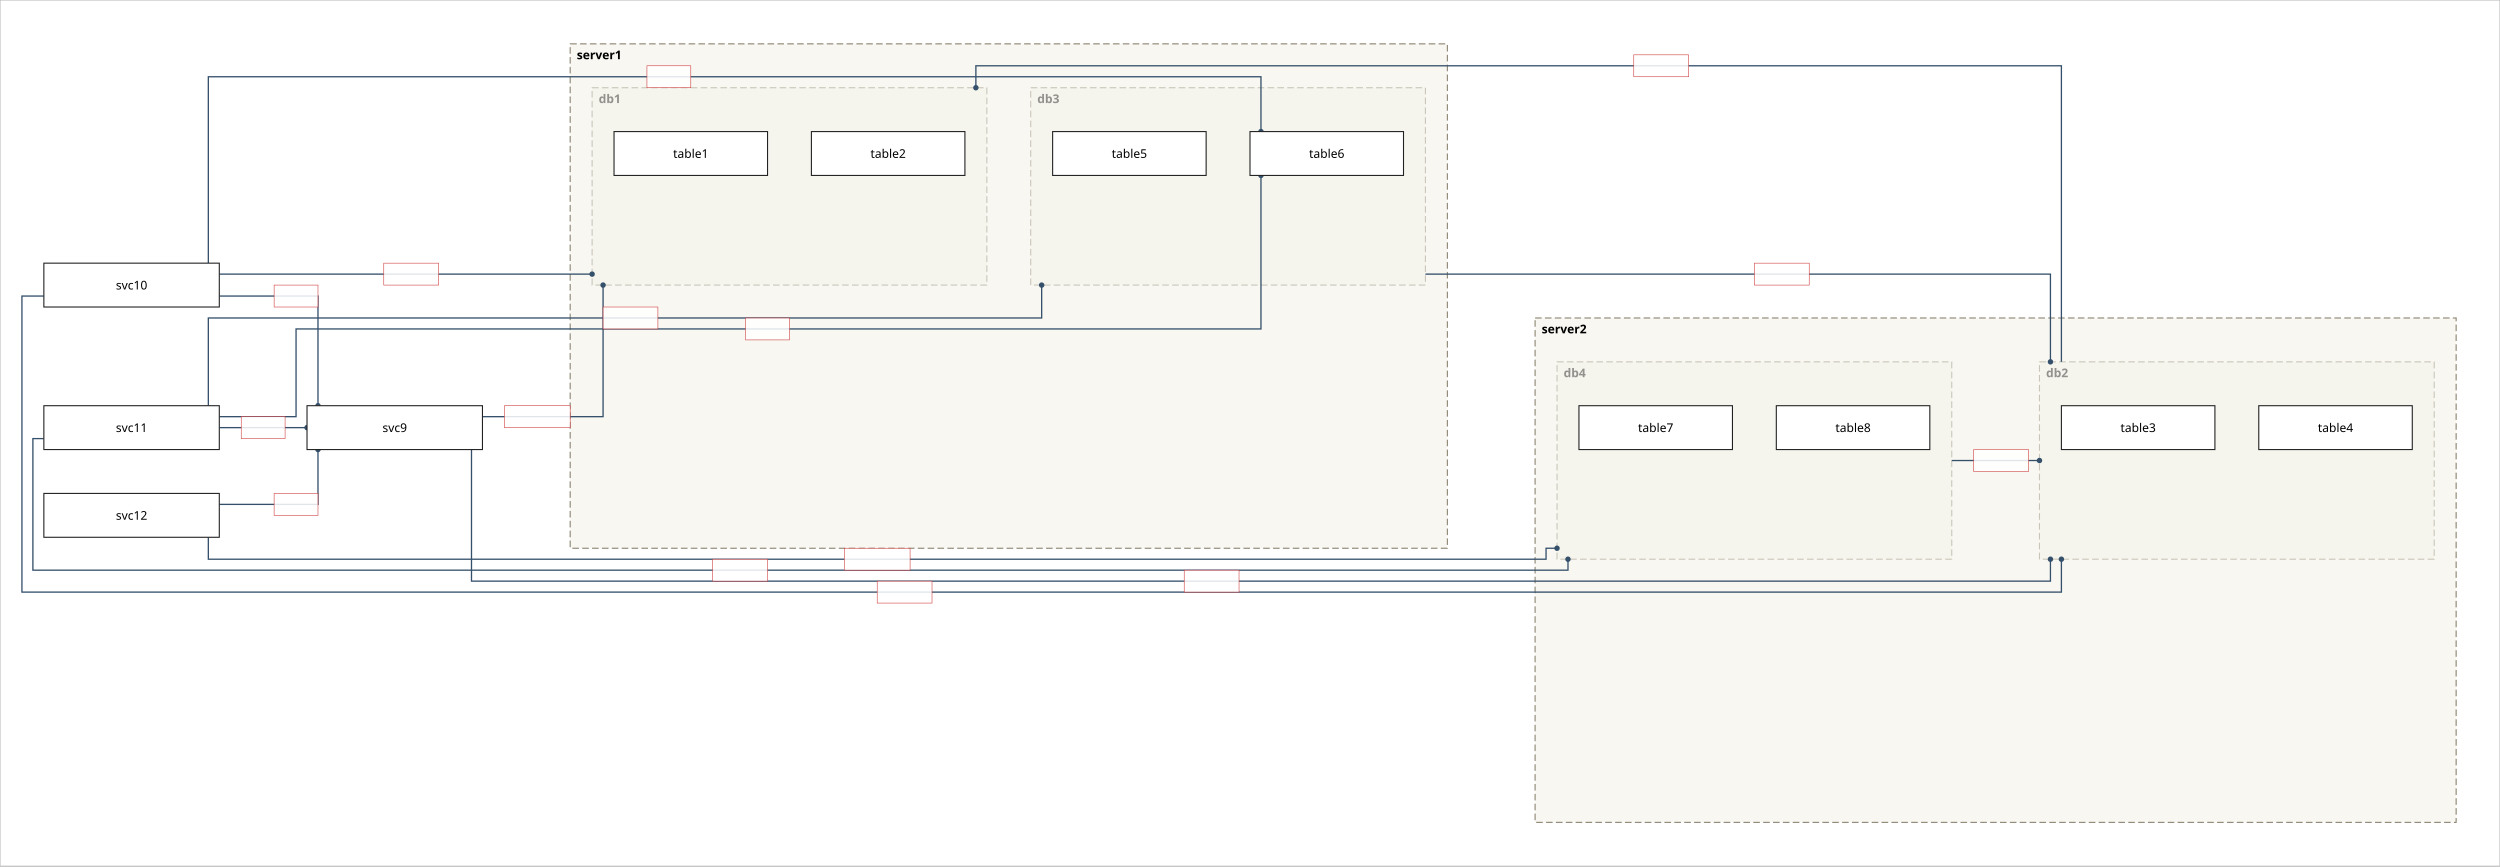
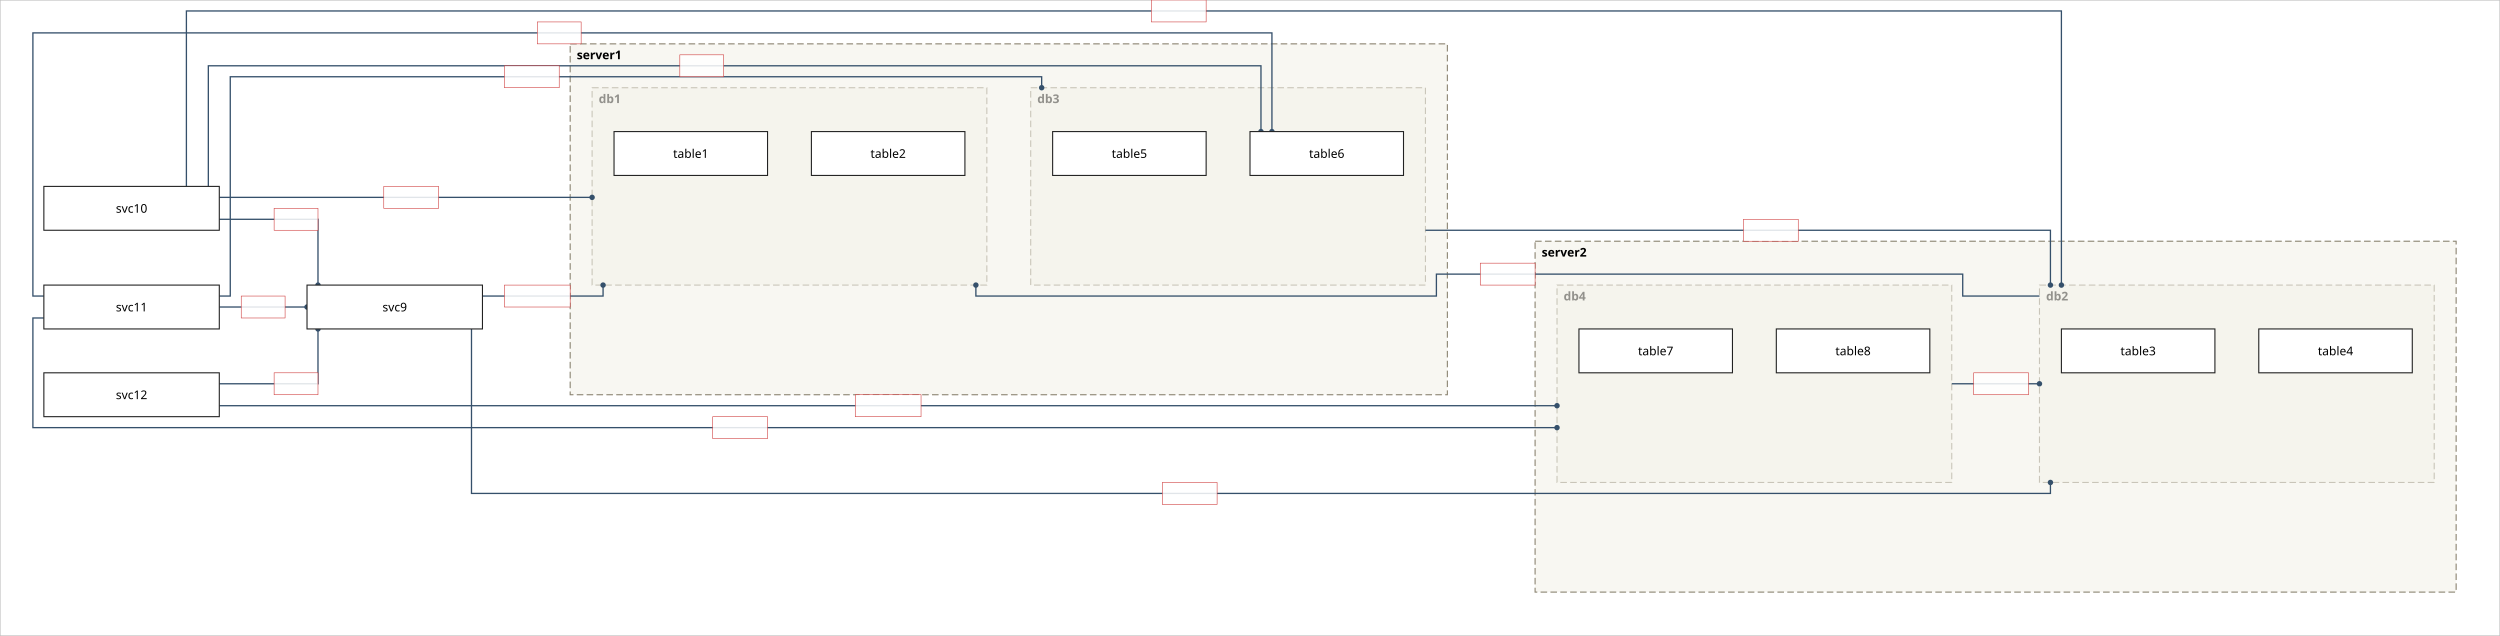
- <svg xmlns="http://www.w3.org/2000/svg" width="2280" height="790" viewBox="0 0 2280 790" font-family="sans-serif" font-size="11">
+ <svg xmlns="http://www.w3.org/2000/svg" width="2280" height="580" viewBox="0 0 2280 580" font-family="sans-serif" font-size="11">
  <rect width="100%" height="100%" fill="#fff" stroke="#bbb" />
  <rect x="540" y="80" width="360" height="180" fill="#f3f1ea" fill-opacity="0.6" stroke="#8a8370" stroke-dasharray="6 3" />
  <text x="546" y="94" font-weight="bold">db1</text>
-   <rect x="1860" y="330" width="360" height="180" fill="#f3f1ea" fill-opacity="0.6" stroke="#8a8370" stroke-dasharray="6 3" />
-   <text x="1866" y="344" font-weight="bold">db2</text>
+   <rect x="1860" y="260" width="360" height="180" fill="#f3f1ea" fill-opacity="0.6" stroke="#8a8370" stroke-dasharray="6 3" />
+   <text x="1866" y="274" font-weight="bold">db2</text>
  <rect x="940" y="80" width="360" height="180" fill="#f3f1ea" fill-opacity="0.6" stroke="#8a8370" stroke-dasharray="6 3" />
  <text x="946" y="94" font-weight="bold">db3</text>
-   <rect x="1420" y="330" width="360" height="180" fill="#f3f1ea" fill-opacity="0.6" stroke="#8a8370" stroke-dasharray="6 3" />
-   <text x="1426" y="344" font-weight="bold">db4</text>
-   <rect x="520" y="40" width="800" height="460" fill="#f3f1ea" fill-opacity="0.6" stroke="#8a8370" stroke-dasharray="6 3" />
+   <rect x="1420" y="260" width="360" height="180" fill="#f3f1ea" fill-opacity="0.6" stroke="#8a8370" stroke-dasharray="6 3" />
+   <text x="1426" y="274" font-weight="bold">db4</text>
+   <rect x="520" y="40" width="800" height="320" fill="#f3f1ea" fill-opacity="0.6" stroke="#8a8370" stroke-dasharray="6 3" />
  <text x="526" y="54" font-weight="bold">server1</text>
-   <rect x="1400" y="290" width="840" height="460" fill="#f3f1ea" fill-opacity="0.6" stroke="#8a8370" stroke-dasharray="6 3" />
-   <text x="1406" y="304" font-weight="bold">server2</text>
-   <polyline points="1880,330 1880,60 890,60 890,80" fill="none" stroke="#35506b" stroke-width="1.2" />
-   <circle cx="890" cy="80" r="2.5" fill="#35506b" />
-   <polyline points="1300,250 1870,250 1870,330" fill="none" stroke="#35506b" stroke-width="1.2" />
-   <circle cx="1870" cy="330" r="2.5" fill="#35506b" />
-   <polyline points="1780,420 1860,420" fill="none" stroke="#35506b" stroke-width="1.2" />
-   <circle cx="1860" cy="420" r="2.5" fill="#35506b" />
-   <polyline points="200,250 540,250" fill="none" stroke="#35506b" stroke-width="1.2" />
-   <circle cx="540" cy="250" r="2.5" fill="#35506b" />
-   <polyline points="40,270 20,270 20,540 1880,540 1880,510" fill="none" stroke="#35506b" stroke-width="1.2" />
-   <circle cx="1880" cy="510" r="2.5" fill="#35506b" />
-   <polyline points="190,240 190,70 1150,70 1150,120" fill="none" stroke="#35506b" stroke-width="1.2" />
+   <rect x="1400" y="220" width="840" height="320" fill="#f3f1ea" fill-opacity="0.6" stroke="#8a8370" stroke-dasharray="6 3" />
+   <text x="1406" y="234" font-weight="bold">server2</text>
+   <polyline points="1860,270 1790,270 1790,250 1310,250 1310,270 890,270 890,260" fill="none" stroke="#35506b" stroke-width="1.2" />
+   <circle cx="890" cy="260" r="2.5" fill="#35506b" />
+   <polyline points="1300,210 1870,210 1870,260" fill="none" stroke="#35506b" stroke-width="1.2" />
+   <circle cx="1870" cy="260" r="2.5" fill="#35506b" />
+   <polyline points="1780,350 1860,350" fill="none" stroke="#35506b" stroke-width="1.2" />
+   <circle cx="1860" cy="350" r="2.5" fill="#35506b" />
+   <polyline points="200,180 540,180" fill="none" stroke="#35506b" stroke-width="1.2" />
+   <circle cx="540" cy="180" r="2.5" fill="#35506b" />
+   <polyline points="170,170 170,10 1880,10 1880,260" fill="none" stroke="#35506b" stroke-width="1.2" />
+   <circle cx="1880" cy="260" r="2.5" fill="#35506b" />
+   <polyline points="190,170 190,60 1150,60 1150,120" fill="none" stroke="#35506b" stroke-width="1.2" />
  <circle cx="1150" cy="120" r="2.5" fill="#35506b" />
-   <polyline points="200,270 290,270 290,370" fill="none" stroke="#35506b" stroke-width="1.2" />
-   <circle cx="290" cy="370" r="2.5" fill="#35506b" />
-   <polyline points="190,370 190,290 950,290 950,260" fill="none" stroke="#35506b" stroke-width="1.2" />
-   <circle cx="950" cy="260" r="2.5" fill="#35506b" />
-   <polyline points="200,380 270,380 270,300 1150,300 1150,160" fill="none" stroke="#35506b" stroke-width="1.2" />
-   <circle cx="1150" cy="160" r="2.5" fill="#35506b" />
-   <polyline points="40,400 30,400 30,520 1430,520 1430,510" fill="none" stroke="#35506b" stroke-width="1.2" />
-   <circle cx="1430" cy="510" r="2.5" fill="#35506b" />
-   <polyline points="200,390 280,390" fill="none" stroke="#35506b" stroke-width="1.2" />
-   <circle cx="280" cy="390" r="2.5" fill="#35506b" />
-   <polyline points="190,490 190,510 1410,510 1410,500 1420,500" fill="none" stroke="#35506b" stroke-width="1.2" />
-   <circle cx="1420" cy="500" r="2.5" fill="#35506b" />
-   <polyline points="200,460 290,460 290,410" fill="none" stroke="#35506b" stroke-width="1.2" />
-   <circle cx="290" cy="410" r="2.5" fill="#35506b" />
-   <polyline points="440,380 550,380 550,260" fill="none" stroke="#35506b" stroke-width="1.2" />
+   <polyline points="200,200 290,200 290,260" fill="none" stroke="#35506b" stroke-width="1.2" />
+   <circle cx="290" cy="260" r="2.5" fill="#35506b" />
+   <polyline points="200,270 210,270 210,70 950,70 950,80" fill="none" stroke="#35506b" stroke-width="1.2" />
+   <circle cx="950" cy="80" r="2.5" fill="#35506b" />
+   <polyline points="40,270 30,270 30,30 1160,30 1160,120" fill="none" stroke="#35506b" stroke-width="1.2" />
+   <circle cx="1160" cy="120" r="2.5" fill="#35506b" />
+   <polyline points="40,290 30,290 30,390 1420,390" fill="none" stroke="#35506b" stroke-width="1.2" />
+   <circle cx="1420" cy="390" r="2.5" fill="#35506b" />
+   <polyline points="200,280 280,280" fill="none" stroke="#35506b" stroke-width="1.2" />
+   <circle cx="280" cy="280" r="2.5" fill="#35506b" />
+   <polyline points="200,370 1420,370" fill="none" stroke="#35506b" stroke-width="1.2" />
+   <circle cx="1420" cy="370" r="2.5" fill="#35506b" />
+   <polyline points="200,350 290,350 290,300" fill="none" stroke="#35506b" stroke-width="1.2" />
+   <circle cx="290" cy="300" r="2.5" fill="#35506b" />
+   <polyline points="440,270 550,270 550,260" fill="none" stroke="#35506b" stroke-width="1.2" />
  <circle cx="550" cy="260" r="2.5" fill="#35506b" />
-   <polyline points="430,410 430,530 1870,530 1870,510" fill="none" stroke="#35506b" stroke-width="1.2" />
-   <circle cx="1870" cy="510" r="2.5" fill="#35506b" />
+   <polyline points="430,300 430,450 1870,450 1870,440" fill="none" stroke="#35506b" stroke-width="1.2" />
+   <circle cx="1870" cy="440" r="2.5" fill="#35506b" />
  <rect x="560" y="120" width="140" height="40" fill="#fff" stroke="#222" />
  <text x="630" y="144" text-anchor="middle">table1</text>
  <rect x="740" y="120" width="140" height="40" fill="#fff" stroke="#222" />
  <text x="810" y="144" text-anchor="middle">table2</text>
-   <rect x="1880" y="370" width="140" height="40" fill="#fff" stroke="#222" />
-   <text x="1950" y="394" text-anchor="middle">table3</text>
-   <rect x="2060" y="370" width="140" height="40" fill="#fff" stroke="#222" />
-   <text x="2130" y="394" text-anchor="middle">table4</text>
+   <rect x="1880" y="300" width="140" height="40" fill="#fff" stroke="#222" />
+   <text x="1950" y="324" text-anchor="middle">table3</text>
+   <rect x="2060" y="300" width="140" height="40" fill="#fff" stroke="#222" />
+   <text x="2130" y="324" text-anchor="middle">table4</text>
  <rect x="960" y="120" width="140" height="40" fill="#fff" stroke="#222" />
  <text x="1030" y="144" text-anchor="middle">table5</text>
  <rect x="1140" y="120" width="140" height="40" fill="#fff" stroke="#222" />
  <text x="1210" y="144" text-anchor="middle">table6</text>
-   <rect x="1440" y="370" width="140" height="40" fill="#fff" stroke="#222" />
-   <text x="1510" y="394" text-anchor="middle">table7</text>
-   <rect x="1620" y="370" width="140" height="40" fill="#fff" stroke="#222" />
-   <text x="1690" y="394" text-anchor="middle">table8</text>
-   <rect x="40" y="240" width="160" height="40" fill="#fff" stroke="#222" />
-   <text x="120" y="264" text-anchor="middle">svc10</text>
-   <rect x="40" y="370" width="160" height="40" fill="#fff" stroke="#222" />
-   <text x="120" y="394" text-anchor="middle">svc11</text>
-   <rect x="40" y="450" width="160" height="40" fill="#fff" stroke="#222" />
-   <text x="120" y="474" text-anchor="middle">svc12</text>
-   <rect x="280" y="370" width="160" height="40" fill="#fff" stroke="#222" />
-   <text x="360" y="394" text-anchor="middle">svc9</text>
-   <rect x="1490" y="50" width="50" height="20" fill="#fff" fill-opacity="0.85" stroke="#c33" stroke-width="0.5" />
-   <rect x="1600" y="240" width="50" height="20" fill="#fff" fill-opacity="0.85" stroke="#c33" stroke-width="0.5" />
-   <rect x="1800" y="410" width="50" height="20" fill="#fff" fill-opacity="0.85" stroke="#c33" stroke-width="0.5" />
-   <rect x="350" y="240" width="50" height="20" fill="#fff" fill-opacity="0.85" stroke="#c33" stroke-width="0.5" />
-   <rect x="800" y="530" width="50" height="20" fill="#fff" fill-opacity="0.85" stroke="#c33" stroke-width="0.5" />
-   <rect x="590" y="60" width="40" height="20" fill="#fff" fill-opacity="0.85" stroke="#c33" stroke-width="0.5" />
-   <rect x="250" y="260" width="40" height="20" fill="#fff" fill-opacity="0.85" stroke="#c33" stroke-width="0.5" />
-   <rect x="550" y="280" width="50" height="20" fill="#fff" fill-opacity="0.85" stroke="#c33" stroke-width="0.5" />
-   <rect x="680" y="290" width="40" height="20" fill="#fff" fill-opacity="0.85" stroke="#c33" stroke-width="0.5" />
-   <rect x="650" y="510" width="50" height="20" fill="#fff" fill-opacity="0.85" stroke="#c33" stroke-width="0.5" />
-   <rect x="220" y="380" width="40" height="20" fill="#fff" fill-opacity="0.85" stroke="#c33" stroke-width="0.5" />
-   <rect x="770" y="500" width="60" height="20" fill="#fff" fill-opacity="0.85" stroke="#c33" stroke-width="0.5" />
-   <rect x="250" y="450" width="40" height="20" fill="#fff" fill-opacity="0.85" stroke="#c33" stroke-width="0.5" />
-   <rect x="460" y="370" width="60" height="20" fill="#fff" fill-opacity="0.85" stroke="#c33" stroke-width="0.5" />
-   <rect x="1080" y="520" width="50" height="20" fill="#fff" fill-opacity="0.85" stroke="#c33" stroke-width="0.5" />
+   <rect x="1440" y="300" width="140" height="40" fill="#fff" stroke="#222" />
+   <text x="1510" y="324" text-anchor="middle">table7</text>
+   <rect x="1620" y="300" width="140" height="40" fill="#fff" stroke="#222" />
+   <text x="1690" y="324" text-anchor="middle">table8</text>
+   <rect x="40" y="170" width="160" height="40" fill="#fff" stroke="#222" />
+   <text x="120" y="194" text-anchor="middle">svc10</text>
+   <rect x="40" y="260" width="160" height="40" fill="#fff" stroke="#222" />
+   <text x="120" y="284" text-anchor="middle">svc11</text>
+   <rect x="40" y="340" width="160" height="40" fill="#fff" stroke="#222" />
+   <text x="120" y="364" text-anchor="middle">svc12</text>
+   <rect x="280" y="260" width="160" height="40" fill="#fff" stroke="#222" />
+   <text x="360" y="284" text-anchor="middle">svc9</text>
+   <rect x="1350" y="240" width="50" height="20" fill="#fff" fill-opacity="0.85" stroke="#c33" stroke-width="0.5" />
+   <rect x="1590" y="200" width="50" height="20" fill="#fff" fill-opacity="0.85" stroke="#c33" stroke-width="0.5" />
+   <rect x="1800" y="340" width="50" height="20" fill="#fff" fill-opacity="0.85" stroke="#c33" stroke-width="0.5" />
+   <rect x="350" y="170" width="50" height="20" fill="#fff" fill-opacity="0.85" stroke="#c33" stroke-width="0.5" />
+   <rect x="1050" y="0" width="50" height="20" fill="#fff" fill-opacity="0.85" stroke="#c33" stroke-width="0.5" />
+   <rect x="620" y="50" width="40" height="20" fill="#fff" fill-opacity="0.85" stroke="#c33" stroke-width="0.5" />
+   <rect x="250" y="190" width="40" height="20" fill="#fff" fill-opacity="0.85" stroke="#c33" stroke-width="0.5" />
+   <rect x="460" y="60" width="50" height="20" fill="#fff" fill-opacity="0.85" stroke="#c33" stroke-width="0.5" />
+   <rect x="490" y="20" width="40" height="20" fill="#fff" fill-opacity="0.85" stroke="#c33" stroke-width="0.5" />
+   <rect x="650" y="380" width="50" height="20" fill="#fff" fill-opacity="0.85" stroke="#c33" stroke-width="0.5" />
+   <rect x="220" y="270" width="40" height="20" fill="#fff" fill-opacity="0.85" stroke="#c33" stroke-width="0.5" />
+   <rect x="780" y="360" width="60" height="20" fill="#fff" fill-opacity="0.85" stroke="#c33" stroke-width="0.5" />
+   <rect x="250" y="340" width="40" height="20" fill="#fff" fill-opacity="0.85" stroke="#c33" stroke-width="0.5" />
+   <rect x="460" y="260" width="60" height="20" fill="#fff" fill-opacity="0.85" stroke="#c33" stroke-width="0.5" />
+   <rect x="1060" y="440" width="50" height="20" fill="#fff" fill-opacity="0.85" stroke="#c33" stroke-width="0.5" />
</svg>
